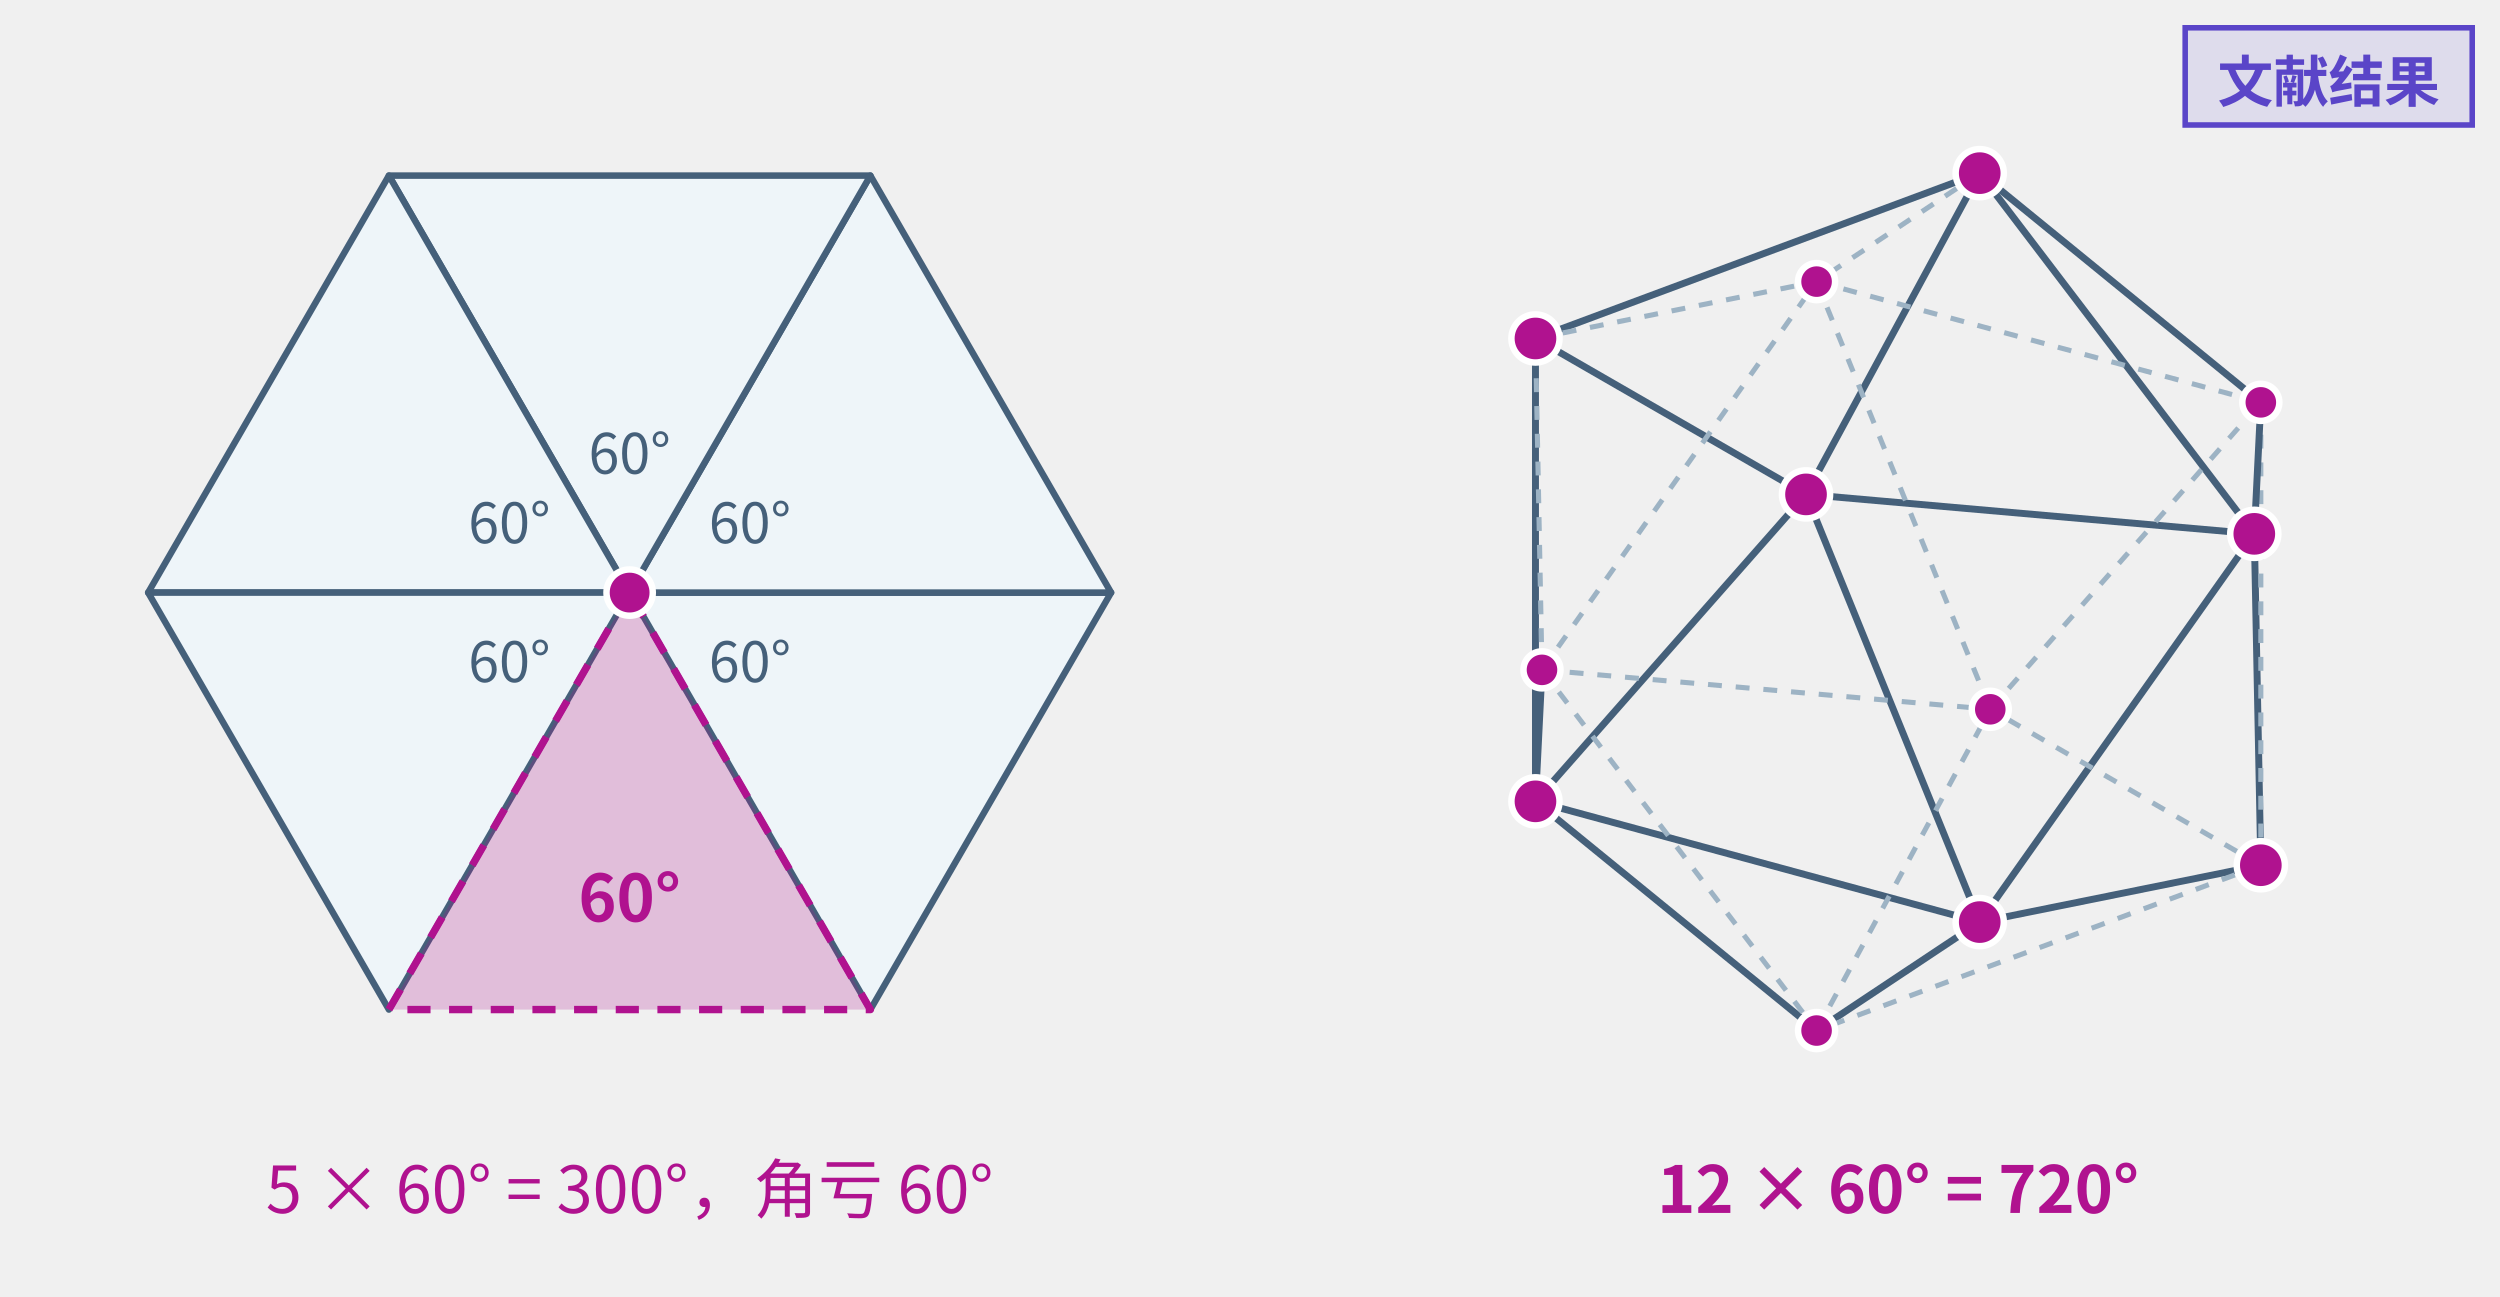
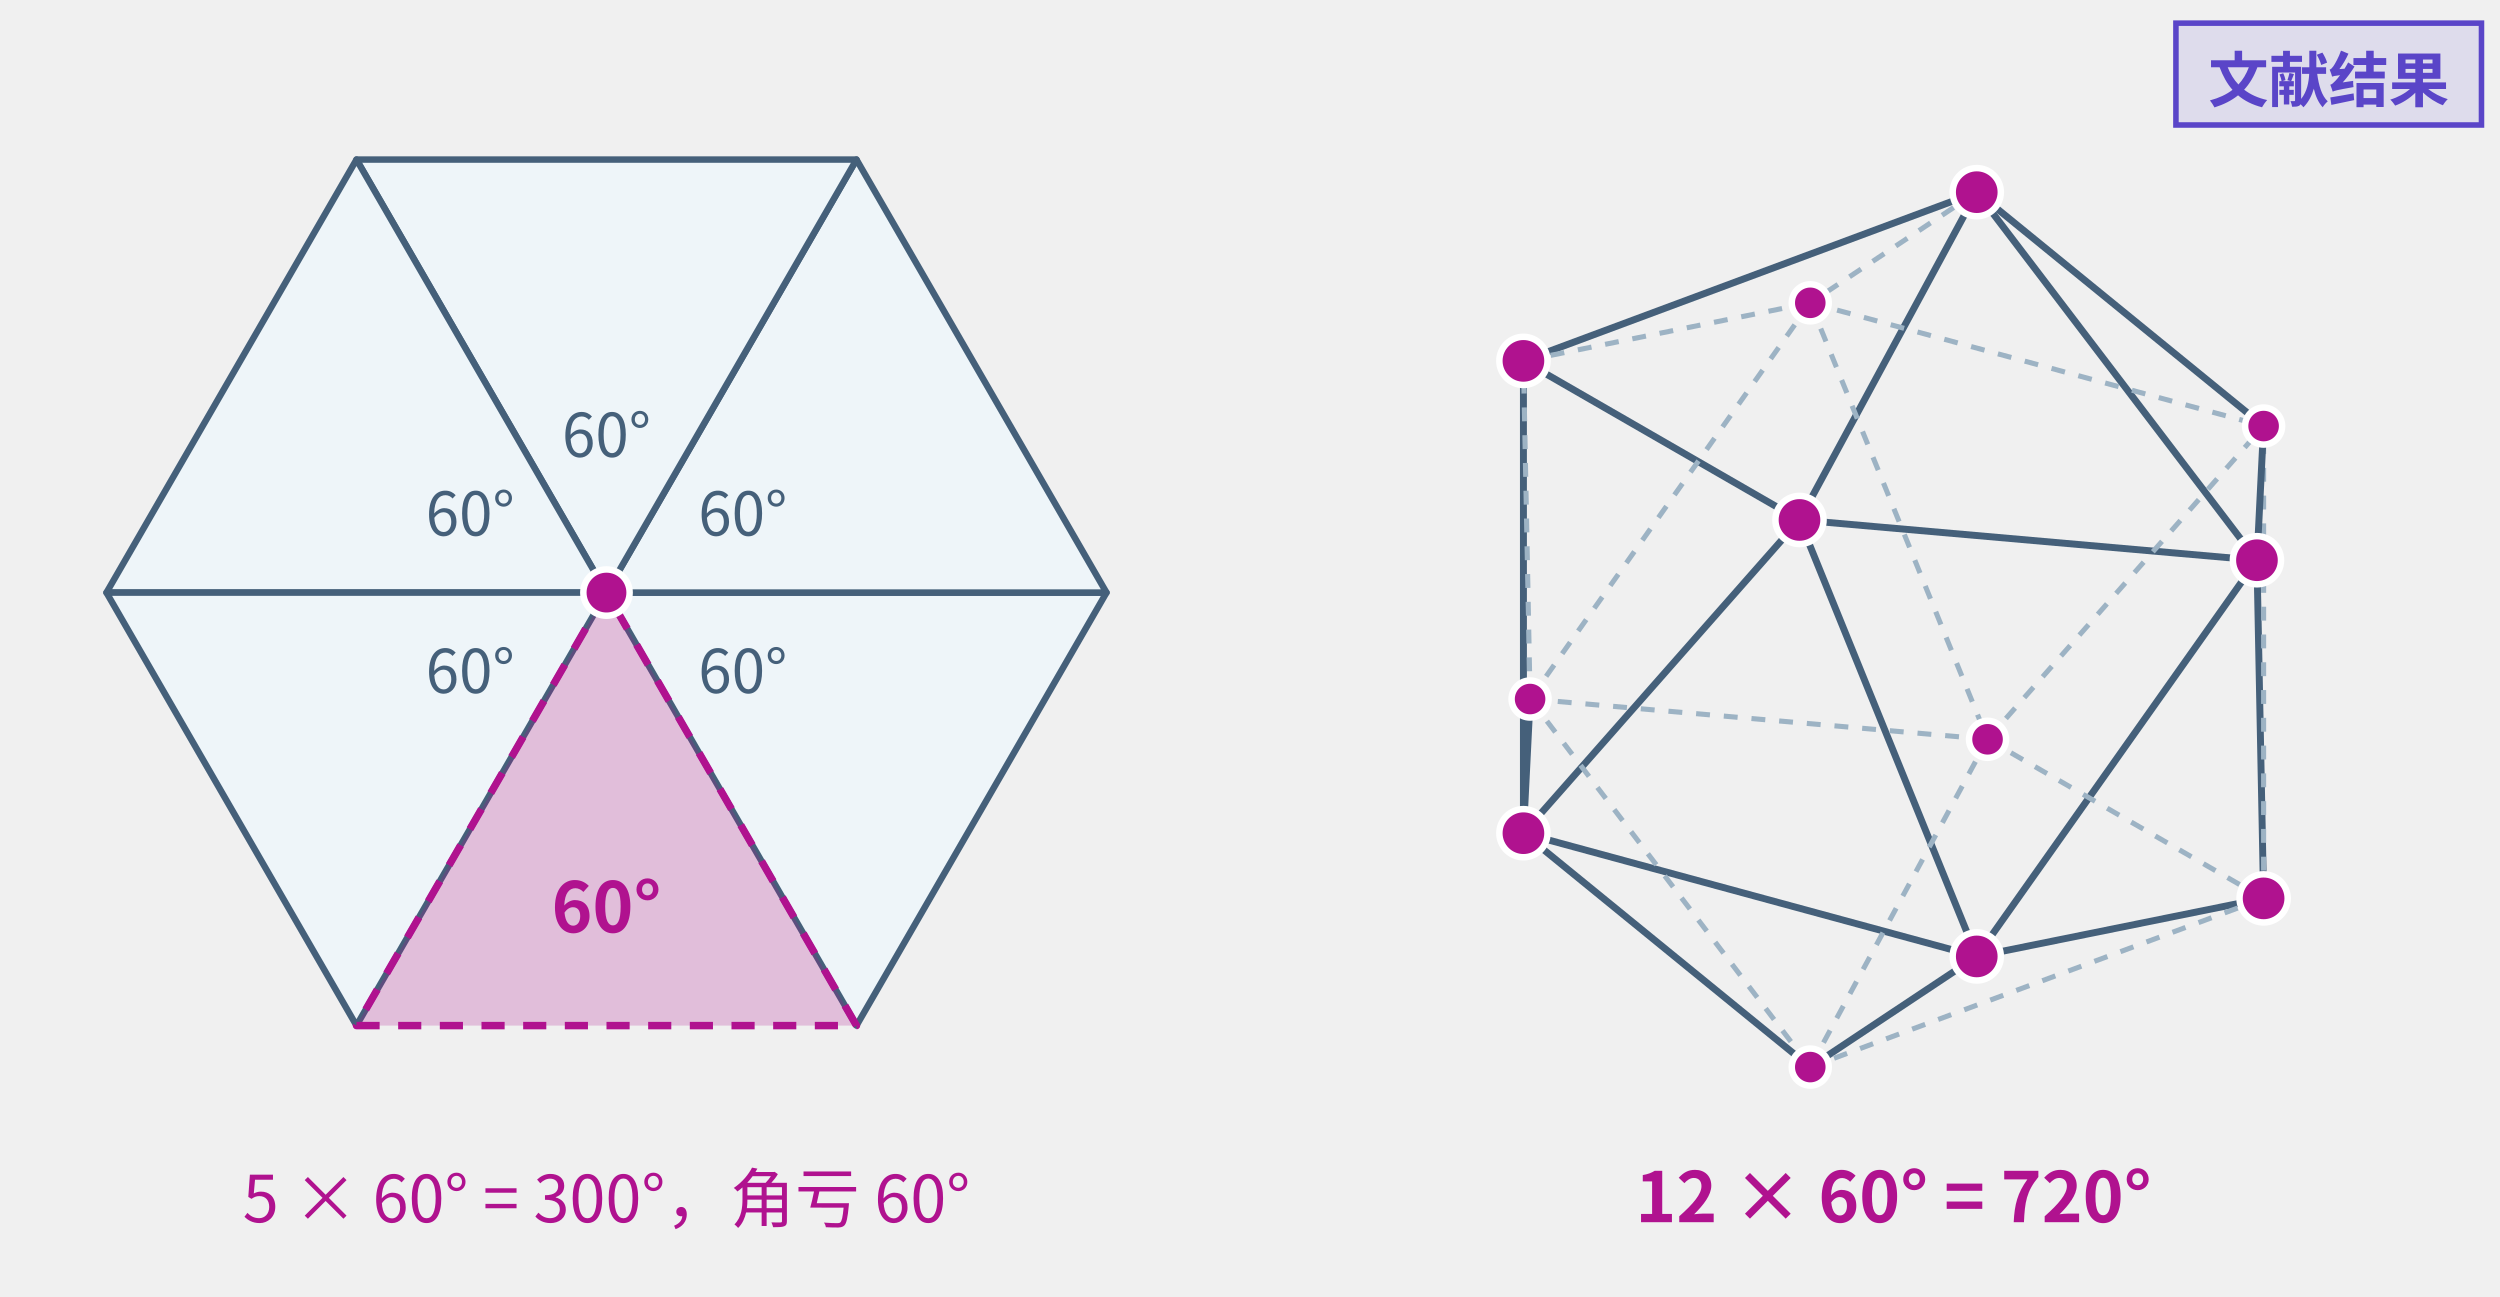
- <svg xmlns="http://www.w3.org/2000/svg" class="tr-fig" data-tr-fig="ch21-angle-defect" data-lang="zh" viewBox="0 0 540 280" width="540" height="280" font-family="'Noto Sans SC', 'Noto Sans CJK SC', 'Source Sans 3', 'PingFang SC', 'Microsoft YaHei', system-ui, sans-serif" role="img" aria-label="左边：一个顶点周围摊平了五个等边三角形，每个角 60°，五个合起来 300°；下方剩下一块 60° 的品红缺口，标着“角亏 60°”。右边：一个正二十面体的线框，十二个顶点都点成品红，下面写着 12 × 60° = 720°。右上角标着文献结果。">
+ <svg xmlns="http://www.w3.org/2000/svg" class="tr-fig" data-tr-fig="ch21-angle-defect" data-lang="zh" data-wrap="1" viewBox="0 0 540 280" width="540" height="280" font-family="'Noto Sans SC', 'Noto Sans CJK SC', 'Source Sans 3', 'PingFang SC', 'Microsoft YaHei', system-ui, sans-serif" role="img" aria-label="左边：一个顶点周围摊平了五个等边三角形，每个角 60°，五个合起来 300°；下方剩下一块 60° 的品红缺口，标着“角亏 60°”。右边：一个正二十面体的线框，十二个顶点都点成品红，下面写着 12 × 60° = 720°。右上角标着文献结果。">
  <style>.ts-ink{stroke:#0b1622}.tf-ink{fill:#0b1622}.ts-dim{stroke:#45607a}.tf-dim{fill:#45607a}.ts-faint{stroke:#9db3c4}.tf-faint{fill:#9db3c4}.ts-edge{stroke:#b9d0dd}.tf-edge{fill:#b9d0dd}.ts-hot{stroke:#5f9bb5}.tf-hot{fill:#5f9bb5}.ts-bg{stroke:#ffffff}.tf-bg{fill:#ffffff}.ts-panel{stroke:#eef5f9}.tf-panel{fill:#eef5f9}.ts-sheet{stroke:#f7fbfd}.tf-sheet{fill:#f7fbfd}.ts-cyan{stroke:#007c8a}.tf-cyan{fill:#007c8a}.ts-magenta{stroke:#b0128f}.tf-magenta{fill:#b0128f}.ts-amber{stroke:#946200}.tf-amber{fill:#946200}.ts-violet{stroke:#5a45c8}.tf-violet{fill:#5a45c8}.ts-ok{stroke:#087a4c}.tf-ok{fill:#087a4c}.ts-warn{stroke:#c21f3a}.tf-warn{fill:#c21f3a}.ts-blue{stroke:#1d5fd0}.tf-blue{fill:#1d5fd0}.ts-orange{stroke:#b85410}.tf-orange{fill:#b85410}.ts-sigma{stroke:#28405a}.tf-sigma{fill:#28405a}@media (prefers-color-scheme:dark){.ts-ink{stroke:#d4efff}.tf-ink{fill:#d4efff}.ts-dim{stroke:#6f8ea5}.tf-dim{fill:#6f8ea5}.ts-faint{stroke:#34506a}.tf-faint{fill:#34506a}.ts-edge{stroke:#143049}.tf-edge{fill:#143049}.ts-hot{stroke:#1f5d7c}.tf-hot{fill:#1f5d7c}.ts-bg{stroke:#03060c}.tf-bg{fill:#03060c}.ts-panel{stroke:#07101b}.tf-panel{fill:#07101b}.ts-sheet{stroke:#050c16}.tf-sheet{fill:#050c16}.ts-cyan{stroke:#19f0ff}.tf-cyan{fill:#19f0ff}.ts-magenta{stroke:#ff2fd0}.tf-magenta{fill:#ff2fd0}.ts-amber{stroke:#ffc83d}.tf-amber{fill:#ffc83d}.ts-violet{stroke:#9d8cff}.tf-violet{fill:#9d8cff}.ts-ok{stroke:#46ffb2}.tf-ok{fill:#46ffb2}.ts-warn{stroke:#ff5064}.tf-warn{fill:#ff5064}.ts-blue{stroke:#2a7bff}.tf-blue{fill:#2a7bff}.ts-orange{stroke:#ff8a3c}.tf-orange{fill:#ff8a3c}.ts-sigma{stroke:#cfe3ff}.tf-sigma{fill:#cfe3ff}}</style>
-   <path d="M136 128 L188 218.07 L240 128Z" class="ts-dim tf-panel" stroke-width="1.4" stroke-linejoin="round" />
-   <path d="M136 128 L240 128 L188 37.93Z" class="ts-dim tf-panel" stroke-width="1.4" stroke-linejoin="round" />
-   <path d="M136 128 L188 37.93 L84 37.93Z" class="ts-dim tf-panel" stroke-width="1.4" stroke-linejoin="round" />
-   <path d="M136 128 L84 37.93 L32 128Z" class="ts-dim tf-panel" stroke-width="1.4" stroke-linejoin="round" />
-   <path d="M136 128 L32 128 L84 218.07Z" class="ts-dim tf-panel" stroke-width="1.4" stroke-linejoin="round" />
-   <path d="M136 128 L84 218.07 L188 218.07Z" class="ts-magenta tf-magenta" stroke-width="1.6" stroke-dasharray="5 4" stroke-linejoin="round" fill-opacity="0.22" />
-   <circle cx="136" cy="128" r="5" class="ts-bg tf-magenta" stroke-width="1.4" />
-   <text class="tf-dim" x="161.98" y="147.32" font-size="12" text-anchor="middle">60°</text>
-   <text class="tf-dim" x="161.98" y="117.32" font-size="12" text-anchor="middle">60°</text>
-   <text class="tf-dim" x="136" y="102.32" font-size="12" text-anchor="middle">60°</text>
-   <text class="tf-dim" x="110.02" y="117.32" font-size="12" text-anchor="middle">60°</text>
-   <text class="tf-dim" x="110.02" y="147.32" font-size="12" text-anchor="middle">60°</text>
-   <text class="tf-magenta" x="136" y="199.04" font-size="14" text-anchor="middle" font-weight="600">60°</text>
-   <text class="tf-magenta" x="136" y="262" font-size="14" text-anchor="middle">5 × 60° = 300°，角亏 60°</text>
-   <line x1="427.62" y1="199.17" x2="390.1" y2="106.79" class="ts-dim" stroke-width="1.5" fill="none" />
-   <line x1="427.62" y1="199.17" x2="331.66" y2="173.09" class="ts-dim" stroke-width="1.5" fill="none" />
-   <line x1="427.62" y1="199.17" x2="488.34" y2="186.89" class="ts-dim" stroke-width="1.5" fill="none" />
-   <line x1="427.62" y1="199.17" x2="392.38" y2="222.6" class="ts-dim" stroke-width="1.5" fill="none" />
-   <line x1="427.62" y1="199.17" x2="486.93" y2="115.31" class="ts-dim" stroke-width="1.5" fill="none" />
-   <line x1="390.1" y1="106.79" x2="331.66" y2="173.09" class="ts-dim" stroke-width="1.5" fill="none" />
-   <line x1="390.1" y1="106.79" x2="427.62" y2="37.4" class="ts-dim" stroke-width="1.5" fill="none" />
-   <line x1="390.1" y1="106.79" x2="486.93" y2="115.31" class="ts-dim" stroke-width="1.5" fill="none" />
-   <line x1="390.1" y1="106.79" x2="331.66" y2="73.11" class="ts-dim" stroke-width="1.5" fill="none" />
-   <line x1="331.66" y1="173.09" x2="333.07" y2="144.69" class="ts-dim" stroke-width="1.5" fill="none" />
-   <line x1="331.66" y1="173.09" x2="392.38" y2="222.6" class="ts-dim" stroke-width="1.5" fill="none" />
-   <line x1="331.66" y1="173.09" x2="331.66" y2="73.11" class="ts-dim" stroke-width="1.5" fill="none" />
-   <line x1="427.62" y1="37.4" x2="486.93" y2="115.31" class="ts-dim" stroke-width="1.5" fill="none" />
-   <line x1="427.62" y1="37.4" x2="331.66" y2="73.11" class="ts-dim" stroke-width="1.5" fill="none" />
-   <line x1="427.62" y1="37.4" x2="392.38" y2="60.83" class="ts-faint" stroke-width="1.1" stroke-dasharray="3 3" fill="none" />
-   <line x1="427.62" y1="37.4" x2="488.34" y2="86.91" class="ts-dim" stroke-width="1.5" fill="none" />
-   <line x1="333.07" y1="144.69" x2="392.38" y2="222.6" class="ts-faint" stroke-width="1.1" stroke-dasharray="3 3" fill="none" />
-   <line x1="333.07" y1="144.69" x2="331.66" y2="73.11" class="ts-faint" stroke-width="1.1" stroke-dasharray="3 3" fill="none" />
-   <line x1="333.07" y1="144.69" x2="392.38" y2="60.83" class="ts-faint" stroke-width="1.1" stroke-dasharray="3 3" fill="none" />
-   <line x1="333.07" y1="144.69" x2="429.9" y2="153.21" class="ts-faint" stroke-width="1.1" stroke-dasharray="3 3" fill="none" />
-   <line x1="488.34" y1="186.89" x2="392.38" y2="222.6" class="ts-faint" stroke-width="1.1" stroke-dasharray="3 3" fill="none" />
-   <line x1="488.34" y1="186.89" x2="486.93" y2="115.31" class="ts-dim" stroke-width="1.5" fill="none" />
-   <line x1="488.34" y1="186.89" x2="429.9" y2="153.21" class="ts-faint" stroke-width="1.1" stroke-dasharray="3 3" fill="none" />
-   <line x1="488.34" y1="186.89" x2="488.34" y2="86.91" class="ts-faint" stroke-width="1.1" stroke-dasharray="3 3" fill="none" />
-   <line x1="392.38" y1="222.6" x2="429.9" y2="153.21" class="ts-faint" stroke-width="1.1" stroke-dasharray="3 3" fill="none" />
-   <line x1="486.93" y1="115.31" x2="488.34" y2="86.91" class="ts-dim" stroke-width="1.5" fill="none" />
-   <line x1="331.66" y1="73.11" x2="392.38" y2="60.83" class="ts-faint" stroke-width="1.1" stroke-dasharray="3 3" fill="none" />
-   <line x1="392.38" y1="60.83" x2="429.9" y2="153.21" class="ts-faint" stroke-width="1.1" stroke-dasharray="3 3" fill="none" />
-   <line x1="392.38" y1="60.83" x2="488.34" y2="86.91" class="ts-faint" stroke-width="1.1" stroke-dasharray="3 3" fill="none" />
-   <line x1="429.9" y1="153.21" x2="488.34" y2="86.91" class="ts-faint" stroke-width="1.1" stroke-dasharray="3 3" fill="none" />
-   <circle cx="427.62" cy="199.17" r="5.2" class="ts-bg tf-magenta" stroke-width="1.4" />
-   <circle cx="390.1" cy="106.79" r="5.2" class="ts-bg tf-magenta" stroke-width="1.4" />
-   <circle cx="331.66" cy="173.09" r="5.2" class="ts-bg tf-magenta" stroke-width="1.4" />
-   <circle cx="427.62" cy="37.4" r="5.2" class="ts-bg tf-magenta" stroke-width="1.4" />
-   <circle cx="333.07" cy="144.69" r="4" class="ts-bg tf-magenta" stroke-width="1.4" />
-   <circle cx="488.34" cy="186.89" r="5.2" class="ts-bg tf-magenta" stroke-width="1.4" />
-   <circle cx="392.38" cy="222.6" r="4" class="ts-bg tf-magenta" stroke-width="1.4" />
-   <circle cx="486.93" cy="115.31" r="5.2" class="ts-bg tf-magenta" stroke-width="1.4" />
-   <circle cx="331.66" cy="73.11" r="5.2" class="ts-bg tf-magenta" stroke-width="1.4" />
-   <circle cx="392.38" cy="60.83" r="4" class="ts-bg tf-magenta" stroke-width="1.4" />
-   <circle cx="429.9" cy="153.21" r="4" class="ts-bg tf-magenta" stroke-width="1.4" />
-   <circle cx="488.34" cy="86.91" r="4" class="ts-bg tf-magenta" stroke-width="1.4" />
-   <text class="tf-magenta" x="410" y="262" font-size="14" text-anchor="middle" font-weight="600">12 × 60° = 720°</text>
-   <rect x="472" y="6" width="62" height="21" class="ts-violet tf-violet" stroke-width="1.2" fill-opacity="0.12" />
-   <text class="tf-violet tr-fig-mono" x="479" y="22" font-size="12" font-family="'JetBrains Mono', 'DejaVu Sans Mono', ui-monospace, Menlo, Consolas, monospace" font-weight="600">文献结果</text>
+   <svg class="tr-fig-panel" x="0" y="0" width="262" height="280" viewBox="0 0 262 280">
+     <path d="M131 128 L185 221.53 L239 128Z" class="ts-dim tf-panel" stroke-width="1.4" stroke-linejoin="round" />
+     <path d="M131 128 L239 128 L185 34.47Z" class="ts-dim tf-panel" stroke-width="1.4" stroke-linejoin="round" />
+     <path d="M131 128 L185 34.47 L77 34.47Z" class="ts-dim tf-panel" stroke-width="1.4" stroke-linejoin="round" />
+     <path d="M131 128 L77 34.47 L23 128Z" class="ts-dim tf-panel" stroke-width="1.4" stroke-linejoin="round" />
+     <path d="M131 128 L23 128 L77 221.53Z" class="ts-dim tf-panel" stroke-width="1.4" stroke-linejoin="round" />
+     <path d="M131 128 L77 221.53 L185 221.53Z" class="ts-magenta tf-magenta" stroke-width="1.6" stroke-dasharray="5 4" stroke-linejoin="round" fill-opacity="0.22" />
+     <circle cx="131" cy="128" r="5" class="ts-bg tf-magenta" stroke-width="1.4" />
+     <text class="tf-dim" x="160.44" y="149.68" font-size="13" text-anchor="middle">60°</text>
+     <text class="tf-dim" x="160.44" y="115.68" font-size="13" text-anchor="middle">60°</text>
+     <text class="tf-dim" x="131" y="98.68" font-size="13" text-anchor="middle">60°</text>
+     <text class="tf-dim" x="101.56" y="115.68" font-size="13" text-anchor="middle">60°</text>
+     <text class="tf-dim" x="101.56" y="149.68" font-size="13" text-anchor="middle">60°</text>
+     <text class="tf-magenta" x="131" y="201.4" font-size="15" text-anchor="middle" font-weight="600">60°</text>
+     <text class="tf-magenta" x="131" y="264" font-size="14" text-anchor="middle">5 × 60° = 300°，角亏 60°</text>
+   </svg>
+   <svg class="tr-fig-panel" x="278" y="0" width="262" height="280" viewBox="0 0 262 280">
+     <line x1="148.98" y1="206.59" x2="110.69" y2="112.31" class="ts-dim" stroke-width="1.5" fill="none" />
+     <line x1="148.98" y1="206.59" x2="51.06" y2="179.97" class="ts-dim" stroke-width="1.5" fill="none" />
+     <line x1="148.98" y1="206.59" x2="210.94" y2="194.05" class="ts-dim" stroke-width="1.5" fill="none" />
+     <line x1="148.98" y1="206.59" x2="113.02" y2="230.49" class="ts-dim" stroke-width="1.5" fill="none" />
+     <line x1="148.98" y1="206.59" x2="209.5" y2="121.01" class="ts-dim" stroke-width="1.5" fill="none" />
+     <line x1="110.69" y1="112.31" x2="51.06" y2="179.97" class="ts-dim" stroke-width="1.5" fill="none" />
+     <line x1="110.69" y1="112.31" x2="148.98" y2="41.51" class="ts-dim" stroke-width="1.5" fill="none" />
+     <line x1="110.69" y1="112.31" x2="209.5" y2="121.01" class="ts-dim" stroke-width="1.5" fill="none" />
+     <line x1="110.69" y1="112.31" x2="51.06" y2="77.95" class="ts-dim" stroke-width="1.5" fill="none" />
+     <line x1="51.06" y1="179.97" x2="52.5" y2="150.99" class="ts-dim" stroke-width="1.5" fill="none" />
+     <line x1="51.06" y1="179.97" x2="113.02" y2="230.49" class="ts-dim" stroke-width="1.5" fill="none" />
+     <line x1="51.06" y1="179.97" x2="51.06" y2="77.95" class="ts-dim" stroke-width="1.5" fill="none" />
+     <line x1="148.98" y1="41.51" x2="209.5" y2="121.01" class="ts-dim" stroke-width="1.5" fill="none" />
+     <line x1="148.98" y1="41.51" x2="51.06" y2="77.95" class="ts-dim" stroke-width="1.5" fill="none" />
+     <line x1="148.98" y1="41.51" x2="113.02" y2="65.41" class="ts-faint" stroke-width="1.1" stroke-dasharray="3 3" fill="none" />
+     <line x1="148.98" y1="41.51" x2="210.94" y2="92.03" class="ts-dim" stroke-width="1.5" fill="none" />
+     <line x1="52.5" y1="150.99" x2="113.02" y2="230.49" class="ts-faint" stroke-width="1.1" stroke-dasharray="3 3" fill="none" />
+     <line x1="52.5" y1="150.99" x2="51.06" y2="77.95" class="ts-faint" stroke-width="1.1" stroke-dasharray="3 3" fill="none" />
+     <line x1="52.5" y1="150.99" x2="113.02" y2="65.41" class="ts-faint" stroke-width="1.1" stroke-dasharray="3 3" fill="none" />
+     <line x1="52.5" y1="150.99" x2="151.31" y2="159.69" class="ts-faint" stroke-width="1.1" stroke-dasharray="3 3" fill="none" />
+     <line x1="210.94" y1="194.05" x2="113.02" y2="230.49" class="ts-faint" stroke-width="1.1" stroke-dasharray="3 3" fill="none" />
+     <line x1="210.94" y1="194.05" x2="209.5" y2="121.01" class="ts-dim" stroke-width="1.5" fill="none" />
+     <line x1="210.94" y1="194.05" x2="151.31" y2="159.69" class="ts-faint" stroke-width="1.1" stroke-dasharray="3 3" fill="none" />
+     <line x1="210.94" y1="194.05" x2="210.94" y2="92.03" class="ts-faint" stroke-width="1.1" stroke-dasharray="3 3" fill="none" />
+     <line x1="113.02" y1="230.49" x2="151.31" y2="159.69" class="ts-faint" stroke-width="1.1" stroke-dasharray="3 3" fill="none" />
+     <line x1="209.5" y1="121.01" x2="210.94" y2="92.03" class="ts-dim" stroke-width="1.5" fill="none" />
+     <line x1="51.06" y1="77.95" x2="113.02" y2="65.41" class="ts-faint" stroke-width="1.1" stroke-dasharray="3 3" fill="none" />
+     <line x1="113.02" y1="65.41" x2="151.31" y2="159.69" class="ts-faint" stroke-width="1.1" stroke-dasharray="3 3" fill="none" />
+     <line x1="113.02" y1="65.41" x2="210.94" y2="92.03" class="ts-faint" stroke-width="1.1" stroke-dasharray="3 3" fill="none" />
+     <line x1="151.31" y1="159.69" x2="210.94" y2="92.03" class="ts-faint" stroke-width="1.1" stroke-dasharray="3 3" fill="none" />
+     <circle cx="148.98" cy="206.59" r="5.2" class="ts-bg tf-magenta" stroke-width="1.4" />
+     <circle cx="110.69" cy="112.31" r="5.2" class="ts-bg tf-magenta" stroke-width="1.4" />
+     <circle cx="51.06" cy="179.97" r="5.2" class="ts-bg tf-magenta" stroke-width="1.4" />
+     <circle cx="148.98" cy="41.51" r="5.2" class="ts-bg tf-magenta" stroke-width="1.4" />
+     <circle cx="52.5" cy="150.99" r="4" class="ts-bg tf-magenta" stroke-width="1.4" />
+     <circle cx="210.94" cy="194.05" r="5.2" class="ts-bg tf-magenta" stroke-width="1.4" />
+     <circle cx="113.02" cy="230.49" r="4" class="ts-bg tf-magenta" stroke-width="1.4" />
+     <circle cx="209.5" cy="121.01" r="5.2" class="ts-bg tf-magenta" stroke-width="1.4" />
+     <circle cx="51.06" cy="77.95" r="5.2" class="ts-bg tf-magenta" stroke-width="1.4" />
+     <circle cx="113.02" cy="65.41" r="4" class="ts-bg tf-magenta" stroke-width="1.4" />
+     <circle cx="151.31" cy="159.69" r="4" class="ts-bg tf-magenta" stroke-width="1.4" />
+     <circle cx="210.94" cy="92.03" r="4" class="ts-bg tf-magenta" stroke-width="1.4" />
+     <text class="tf-magenta" x="131" y="264" font-size="15" text-anchor="middle" font-weight="600">12 × 60° = 720°</text>
+     <rect x="192" y="5" width="66" height="22" class="ts-violet tf-violet" stroke-width="1.2" fill-opacity="0.12" />
+     <text class="tf-violet tr-fig-mono" x="199" y="22" font-size="13" font-family="'JetBrains Mono', 'DejaVu Sans Mono', ui-monospace, Menlo, Consolas, monospace" font-weight="600">文献结果</text>
+   </svg>
</svg>
